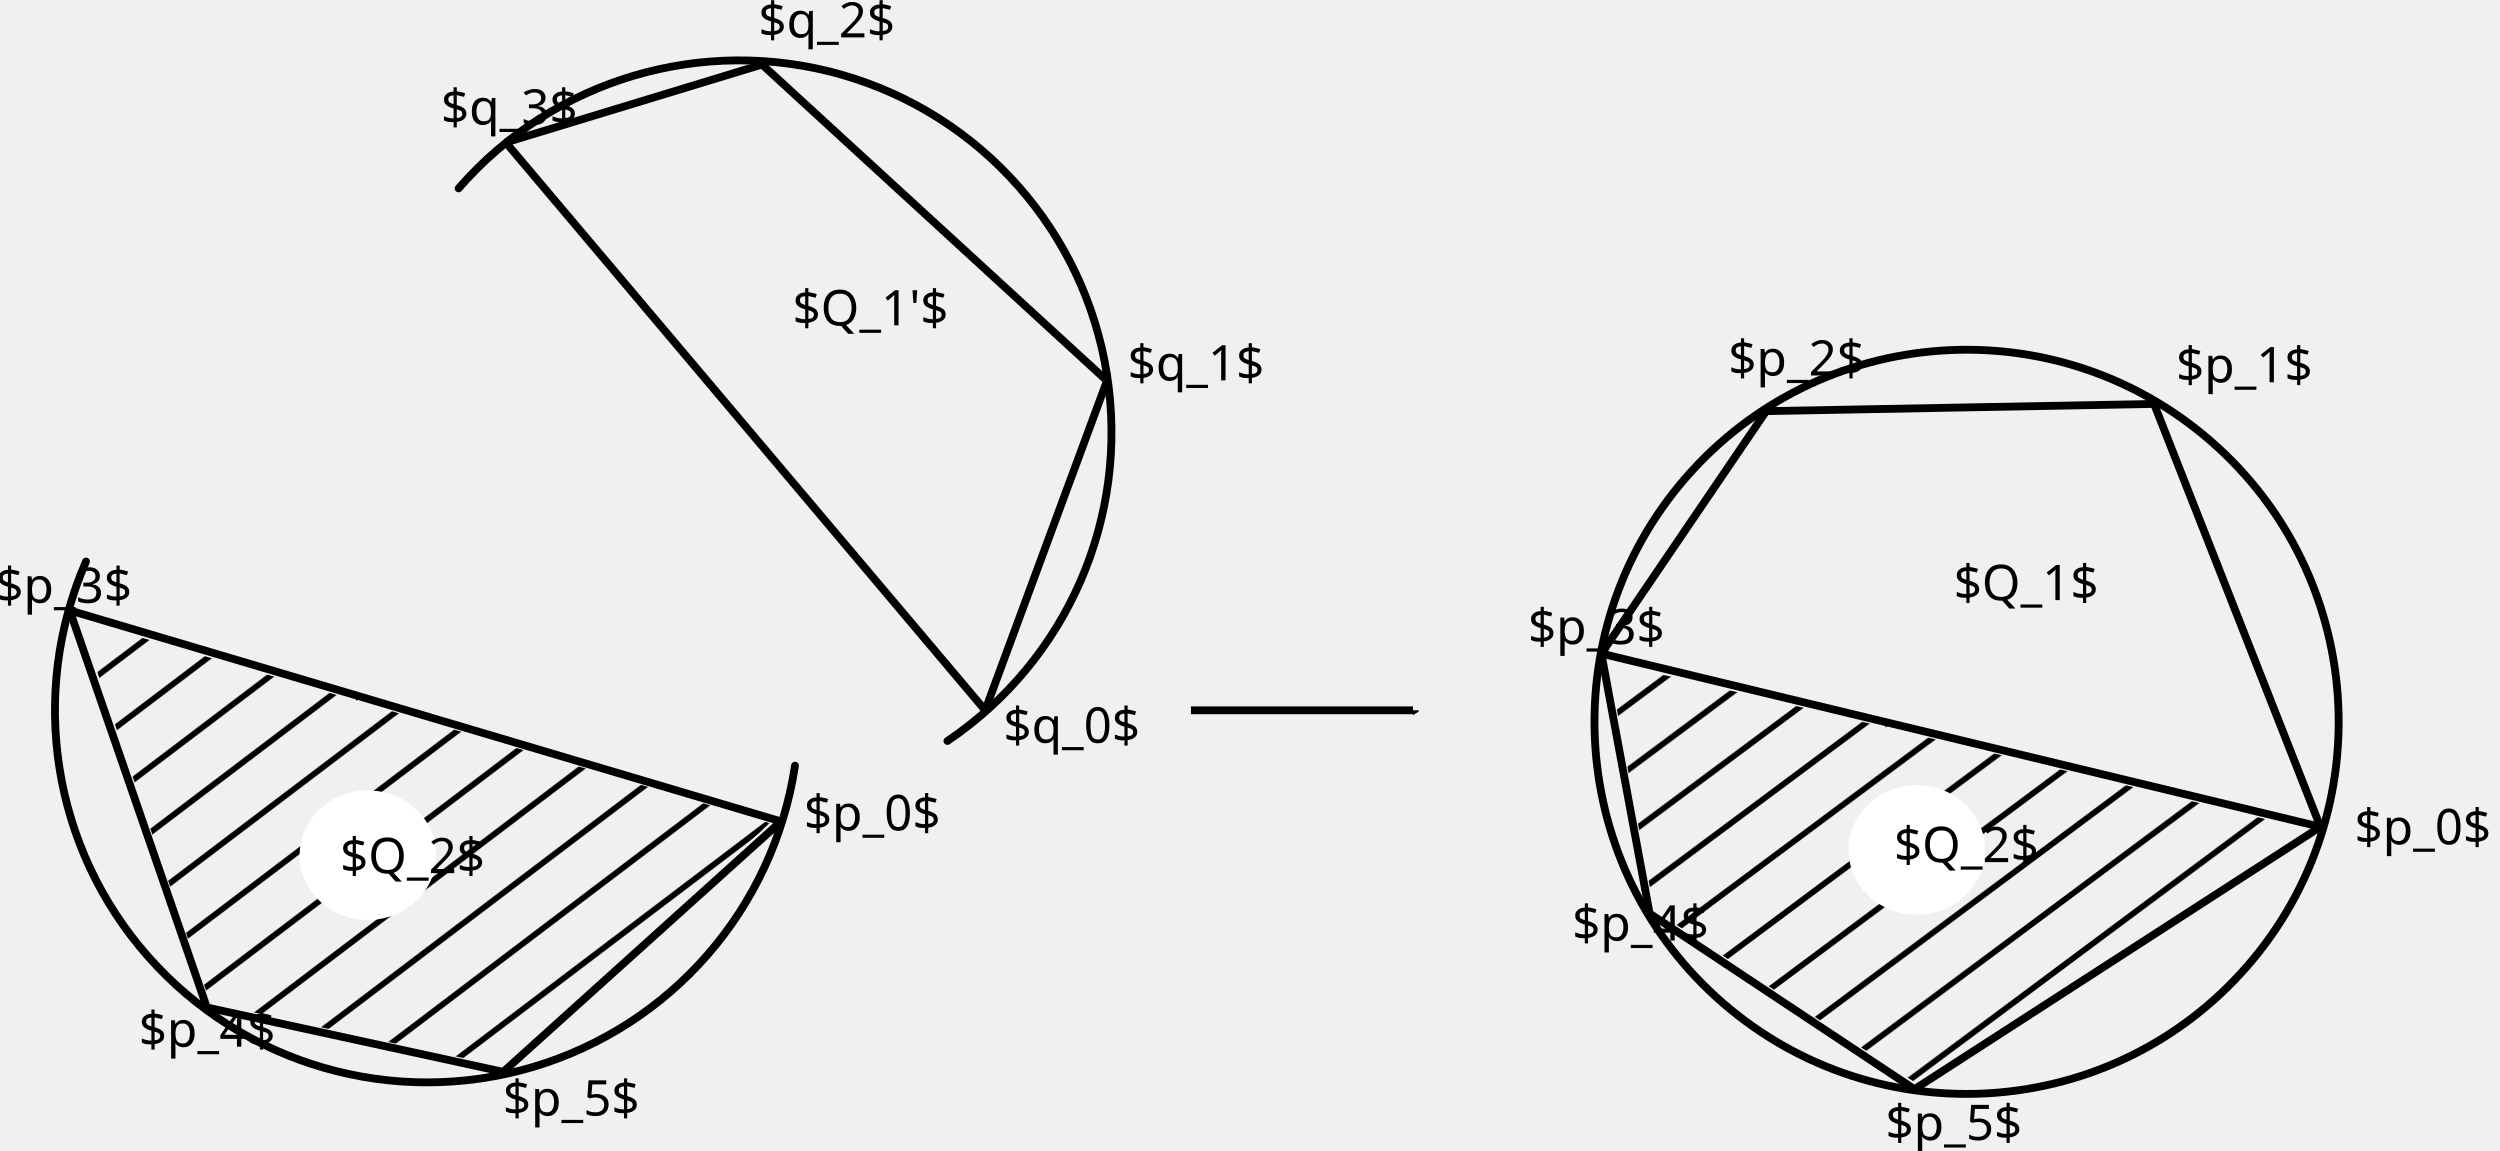
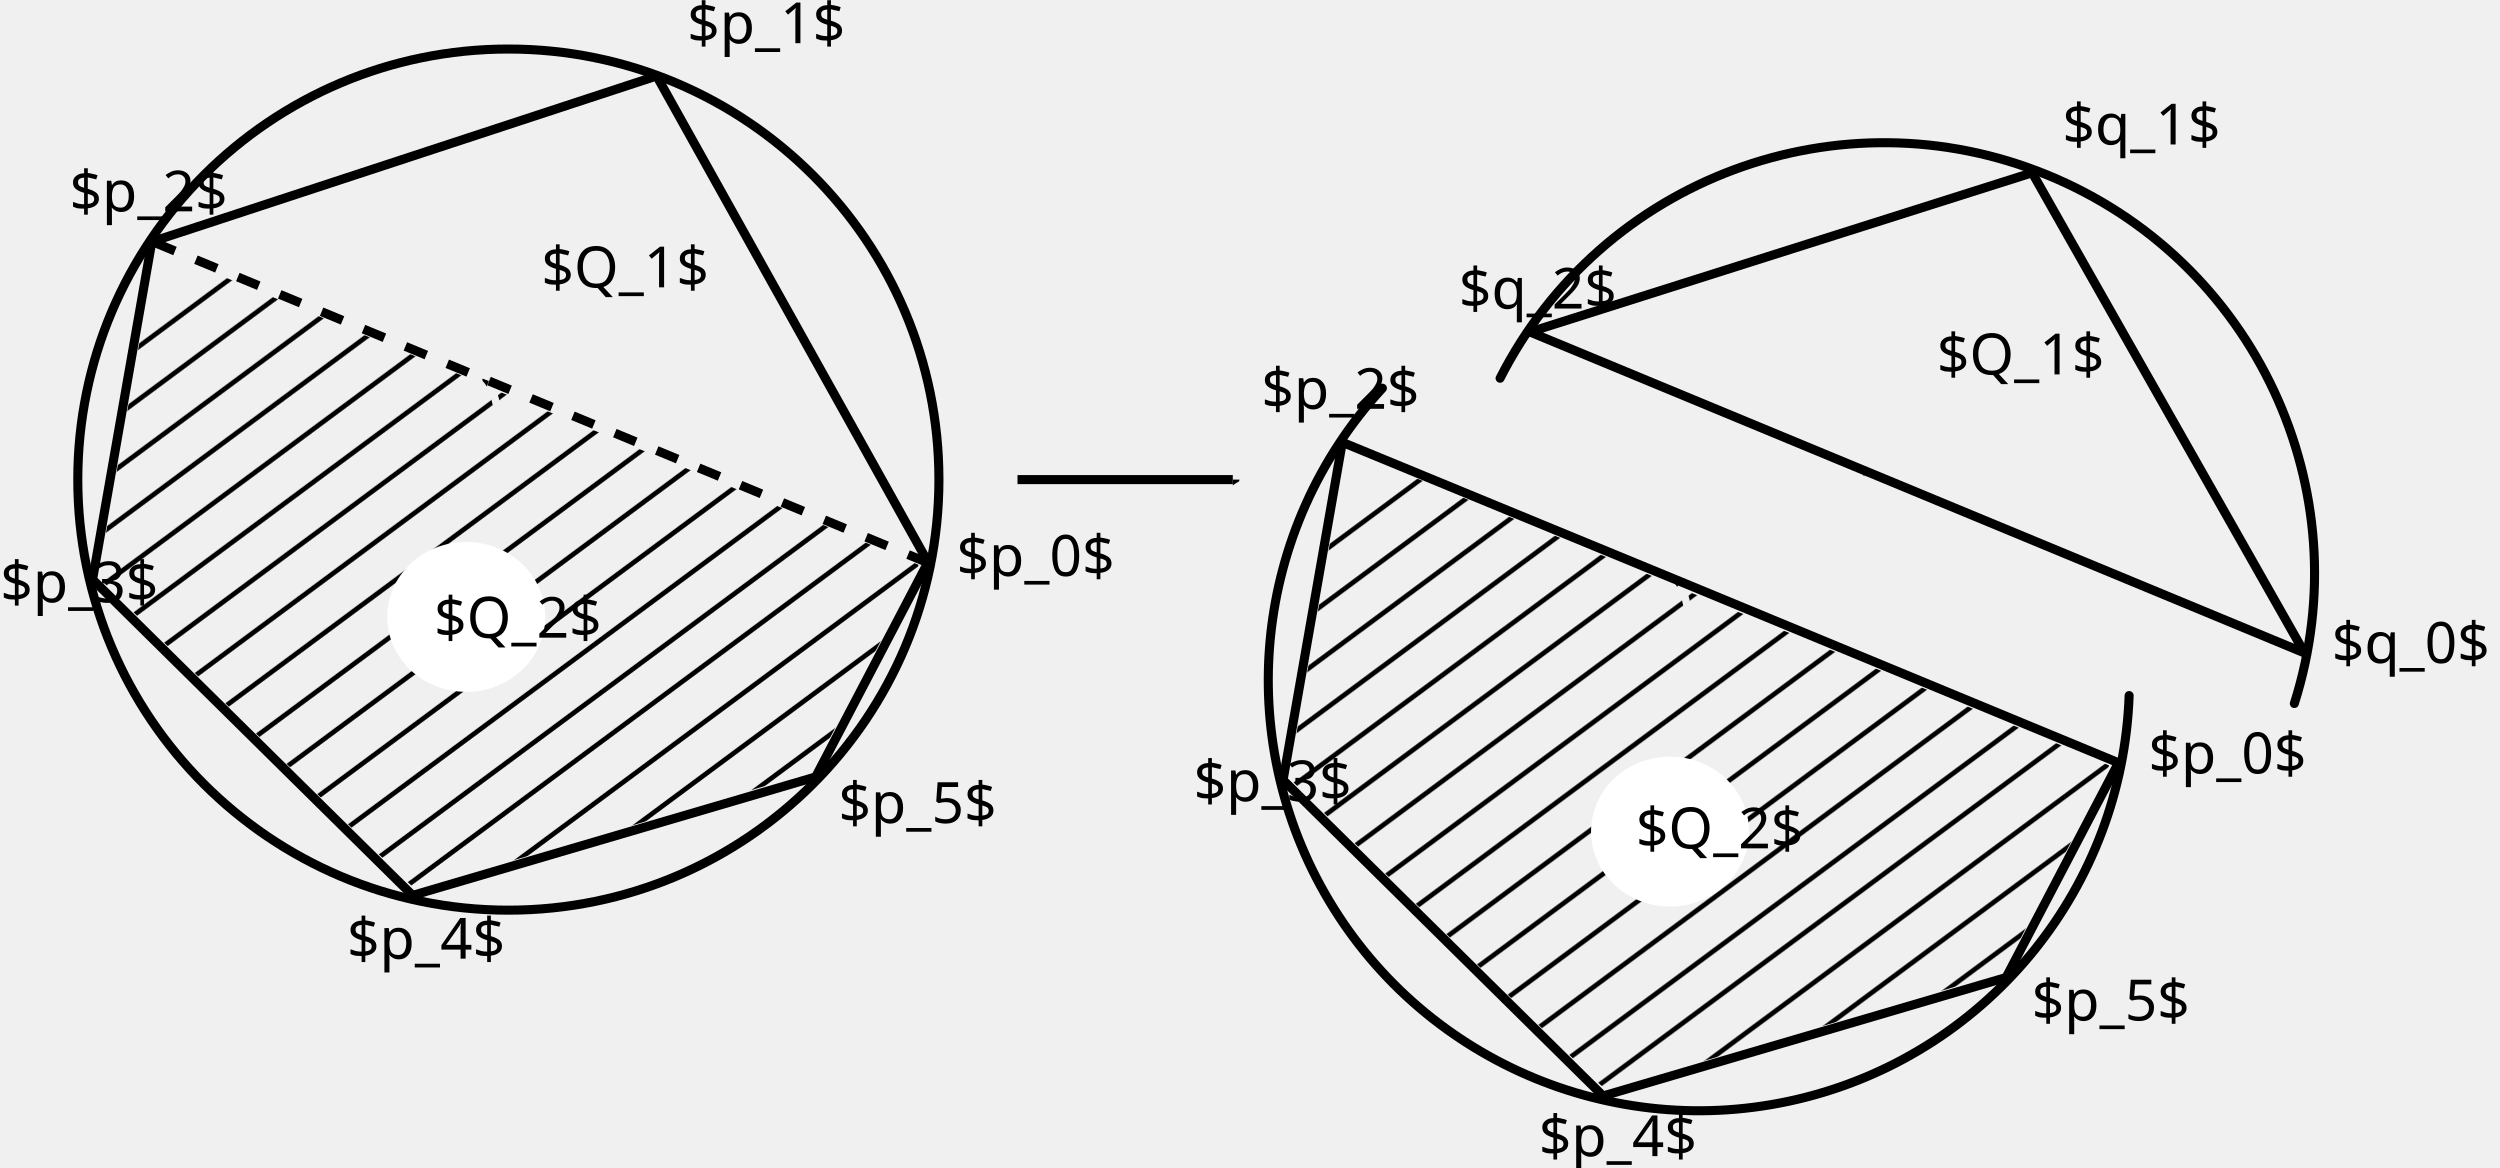
- <svg xmlns="http://www.w3.org/2000/svg" xmlns:xlink="http://www.w3.org/1999/xlink" width="134.377mm" height="61.83mm" viewBox="0 0 134.377 61.83" version="1.1" id="svg8">
+ <svg xmlns="http://www.w3.org/2000/svg" xmlns:xlink="http://www.w3.org/1999/xlink" width="116.126mm" height="54.254mm" viewBox="0 0 116.126 54.254" version="1.1" id="svg8">
  <defs id="defs2">
-     <pattern xlink:href="#pattern1812" id="pattern1845" patternTransform="matrix(0.2334034,8.4586497e-4,-6.3436499e-4,0.1750435,21.91906,207.8126)" />
-     <pattern xlink:href="#pattern1812" id="pattern1841" patternTransform="matrix(0.8791207,0,0,0.6661879,36.83465,112.2685)" />
-     <pattern patternUnits="userSpaceOnUse" width="301.925" height="741.214" patternTransform="matrix(0.2645833,0,0,0.2645833,73.54117,159.0316)" id="pattern1812">
-       <path id="path3703" d="M 1.274,578.517 301.362,278.43" style="fill:none;fill-opacity:1;stroke:#000000;stroke-width:1.592;stroke-linecap:butt;stroke-linejoin:miter;stroke-dasharray:none;stroke-opacity:1;marker-start:none;marker-end:none" />
+     <pattern xlink:href="#pattern971" id="pattern1726" patternTransform="matrix(0.6272918,0,0,0.4650943,137.2763,81.56494)" />
+     <marker markerWidth="0.911" markerHeight="1.69" refX="0" refY="0" orient="auto-start-reverse" id="marker-arrow-1.5923999999999998">
+       <g id="g949" transform="scale(1.073399)">
+         <path id="path947" style="fill:none;stroke:#000000;stroke-width:0.6;stroke-linecap:round;stroke-linejoin:round;stroke-miterlimit:10;stroke-dasharray:none;stroke-opacity:1" d="M -1.554,2.072 C -1.425,1.295 0,0.13 0.389,0 0,-0.13 -1.425,-1.295 -1.554,-2.072" />
+       </g>
+     </marker>
+     <pattern patternUnits="userSpaceOnUse" width="301.924" height="741.214" patternTransform="matrix(0.2645833,0,0,0.2645833,37.01011,162.6312)" id="pattern971">
+       <path id="path3703" d="M 1.274,578.517 301.361,278.43" style="fill:none;fill-opacity:1;stroke:#000000;stroke-width:1.592;stroke-linecap:butt;stroke-linejoin:miter;stroke-dasharray:none;stroke-opacity:1;marker-start:none;marker-end:none" />
      <path id="path3703-6" d="M 0.563,600.651 300.65,300.563" style="fill:none;fill-opacity:1;stroke:#000000;stroke-width:1.592;stroke-linecap:butt;stroke-linejoin:miter;stroke-dasharray:none;stroke-opacity:1;marker-start:none;marker-end:none" />
      <path id="path3703-9" d="M 0.563,620.651 300.65,320.563" style="fill:none;fill-opacity:1;stroke:#000000;stroke-width:1.592;stroke-linecap:butt;stroke-linejoin:miter;stroke-dasharray:none;stroke-opacity:1;marker-start:none;marker-end:none" />
      <path id="path3703-3" d="M 0.563,640.651 300.65,340.563" style="fill:none;fill-opacity:1;stroke:#000000;stroke-width:1.592;stroke-linecap:butt;stroke-linejoin:miter;stroke-dasharray:none;stroke-opacity:1;marker-start:none;marker-end:none" />
      <path id="path3703-7" d="M 0.563,660.651 300.65,360.563" style="fill:none;fill-opacity:1;stroke:#000000;stroke-width:1.592;stroke-linecap:butt;stroke-linejoin:miter;stroke-dasharray:none;stroke-opacity:1;marker-start:none;marker-end:none" />
      <path id="path3703-4" d="M 0.563,560.651 300.65,260.563" style="fill:none;fill-opacity:1;stroke:#000000;stroke-width:1.592;stroke-linecap:butt;stroke-linejoin:miter;stroke-dasharray:none;stroke-opacity:1;marker-start:none;marker-end:none" />
      <path id="path3703-5" d="M 0.563,540.651 300.65,240.563" style="fill:none;fill-opacity:1;stroke:#000000;stroke-width:1.592;stroke-linecap:butt;stroke-linejoin:miter;stroke-dasharray:none;stroke-opacity:1;marker-start:none;marker-end:none" />
      <path id="path3703-2" d="M 0.563,520.651 300.65,220.563" style="fill:none;fill-opacity:1;stroke:#000000;stroke-width:1.592;stroke-linecap:butt;stroke-linejoin:miter;stroke-dasharray:none;stroke-opacity:1;marker-start:none;marker-end:none" />
      <path id="path3703-54" d="M 0.563,500.651 300.65,200.563" style="fill:none;fill-opacity:1;stroke:#000000;stroke-width:1.592;stroke-linecap:butt;stroke-linejoin:miter;stroke-dasharray:none;stroke-opacity:1;marker-start:none;marker-end:none" />
      <path id="path3703-74" d="M 0.563,480.65 300.65,180.563" style="fill:none;fill-opacity:1;stroke:#000000;stroke-width:1.592;stroke-linecap:butt;stroke-linejoin:miter;stroke-dasharray:none;stroke-opacity:1;marker-start:none;marker-end:none" />
      <path id="path3703-43" d="M 0.563,460.65 300.65,160.563" style="fill:none;fill-opacity:1;stroke:#000000;stroke-width:1.592;stroke-linecap:butt;stroke-linejoin:miter;stroke-dasharray:none;stroke-opacity:1;marker-start:none;marker-end:none" />
      <path id="path3703-0" d="M 0.563,440.65 300.65,140.563" style="fill:none;fill-opacity:1;stroke:#000000;stroke-width:1.592;stroke-linecap:butt;stroke-linejoin:miter;stroke-dasharray:none;stroke-opacity:1;marker-start:none;marker-end:none" />
      <path id="path3703-78" d="M 0.563,420.65 300.65,120.563" style="fill:none;fill-opacity:1;stroke:#000000;stroke-width:1.592;stroke-linecap:butt;stroke-linejoin:miter;stroke-dasharray:none;stroke-opacity:1;marker-start:none;marker-end:none" />
      <path id="path3703-68" d="M 0.563,400.65 300.65,100.563" style="fill:none;fill-opacity:1;stroke:#000000;stroke-width:1.592;stroke-linecap:butt;stroke-linejoin:miter;stroke-dasharray:none;stroke-opacity:1;marker-start:none;marker-end:none" />
      <path id="path3703-8" d="M 0.563,380.65 300.65,80.563" style="fill:none;fill-opacity:1;stroke:#000000;stroke-width:1.592;stroke-linecap:butt;stroke-linejoin:miter;stroke-dasharray:none;stroke-opacity:1;marker-start:none;marker-end:none" />
      <path id="path3703-431" d="M 0.563,360.65 300.65,60.563" style="fill:none;fill-opacity:1;stroke:#000000;stroke-width:1.592;stroke-linecap:butt;stroke-linejoin:miter;stroke-dasharray:none;stroke-opacity:1;marker-start:none;marker-end:none" />
      <path id="path3703-49" d="M 0.563,340.65 300.65,40.563" style="fill:none;fill-opacity:1;stroke:#000000;stroke-width:1.592;stroke-linecap:butt;stroke-linejoin:miter;stroke-dasharray:none;stroke-opacity:1;marker-start:none;marker-end:none" />
      <path id="path3703-20" d="M 0.563,320.65 300.65,20.563" style="fill:none;fill-opacity:1;stroke:#000000;stroke-width:1.592;stroke-linecap:butt;stroke-linejoin:miter;stroke-dasharray:none;stroke-opacity:1;marker-start:none;marker-end:none" />
      <path id="path3703-689" d="M 0.563,300.65 300.65,0.563" style="fill:none;fill-opacity:1;stroke:#000000;stroke-width:1.592;stroke-linecap:butt;stroke-linejoin:miter;stroke-dasharray:none;stroke-opacity:1;marker-start:none;marker-end:none" />
      <path id="path3703-26" d="M 0.563,680.651 300.65,380.563" style="fill:none;fill-opacity:1;stroke:#000000;stroke-width:1.592;stroke-linecap:butt;stroke-linejoin:miter;stroke-dasharray:none;stroke-opacity:1;marker-start:none;marker-end:none" />
      <path id="path3703-64" d="M 0.563,700.651 300.65,400.563" style="fill:none;fill-opacity:1;stroke:#000000;stroke-width:1.592;stroke-linecap:butt;stroke-linejoin:miter;stroke-dasharray:none;stroke-opacity:1;marker-start:none;marker-end:none" />
      <path id="path3703-95" d="M 0.563,720.651 300.65,420.563" style="fill:none;fill-opacity:1;stroke:#000000;stroke-width:1.592;stroke-linecap:butt;stroke-linejoin:miter;stroke-dasharray:none;stroke-opacity:1;marker-start:none;marker-end:none" />
      <path id="path3703-04" d="M 0.563,740.651 300.65,440.563" style="fill:none;fill-opacity:1;stroke:#000000;stroke-width:1.592;stroke-linecap:butt;stroke-linejoin:miter;stroke-dasharray:none;stroke-opacity:1;marker-start:none;marker-end:none" />
    </pattern>
-     <marker markerWidth="0.911" markerHeight="1.69" refX="0" refY="0" orient="auto-start-reverse" id="marker-arrow-1.5923999999999998">
-       <g id="g1853" transform="scale(1.073399)">
-         <path id="path1851" style="fill:none;stroke:#000000;stroke-width:0.6;stroke-linecap:round;stroke-linejoin:round;stroke-miterlimit:10;stroke-dasharray:none;stroke-opacity:1" d="M -1.554,2.072 C -1.425,1.295 0,0.13 0.389,0 0,-0.13 -1.425,-1.295 -1.554,-2.072" />
+     <pattern xlink:href="#pattern971-6" id="pattern1726-3" patternTransform="matrix(0.165971,0,0,0.1230562,91.62024,207.8977)" />
+     <pattern patternUnits="userSpaceOnUse" width="301.924" height="741.214" patternTransform="matrix(0.2645833,0,0,0.2645833,37.01011,162.6312)" id="pattern971-6">
+       <path id="path3703-75" d="M 1.274,578.517 301.361,278.43" style="fill:none;fill-opacity:1;stroke:#000000;stroke-width:1.592;stroke-linecap:butt;stroke-linejoin:miter;stroke-dasharray:none;stroke-opacity:1;marker-start:none;marker-end:none" />
+       <path id="path3703-6-3" d="M 0.563,600.651 300.65,300.563" style="fill:none;fill-opacity:1;stroke:#000000;stroke-width:1.592;stroke-linecap:butt;stroke-linejoin:miter;stroke-dasharray:none;stroke-opacity:1;marker-start:none;marker-end:none" />
+       <path id="path3703-9-5" d="M 0.563,620.651 300.65,320.563" style="fill:none;fill-opacity:1;stroke:#000000;stroke-width:1.592;stroke-linecap:butt;stroke-linejoin:miter;stroke-dasharray:none;stroke-opacity:1;marker-start:none;marker-end:none" />
+       <path id="path3703-3-6" d="M 0.563,640.651 300.65,340.563" style="fill:none;fill-opacity:1;stroke:#000000;stroke-width:1.592;stroke-linecap:butt;stroke-linejoin:miter;stroke-dasharray:none;stroke-opacity:1;marker-start:none;marker-end:none" />
+       <path id="path3703-7-2" d="M 0.563,660.651 300.65,360.563" style="fill:none;fill-opacity:1;stroke:#000000;stroke-width:1.592;stroke-linecap:butt;stroke-linejoin:miter;stroke-dasharray:none;stroke-opacity:1;marker-start:none;marker-end:none" />
+       <path id="path3703-4-9" d="M 0.563,560.651 300.65,260.563" style="fill:none;fill-opacity:1;stroke:#000000;stroke-width:1.592;stroke-linecap:butt;stroke-linejoin:miter;stroke-dasharray:none;stroke-opacity:1;marker-start:none;marker-end:none" />
+       <path id="path3703-5-1" d="M 0.563,540.651 300.65,240.563" style="fill:none;fill-opacity:1;stroke:#000000;stroke-width:1.592;stroke-linecap:butt;stroke-linejoin:miter;stroke-dasharray:none;stroke-opacity:1;marker-start:none;marker-end:none" />
+       <path id="path3703-2-2" d="M 0.563,520.651 300.65,220.563" style="fill:none;fill-opacity:1;stroke:#000000;stroke-width:1.592;stroke-linecap:butt;stroke-linejoin:miter;stroke-dasharray:none;stroke-opacity:1;marker-start:none;marker-end:none" />
+       <path id="path3703-54-7" d="M 0.563,500.651 300.65,200.563" style="fill:none;fill-opacity:1;stroke:#000000;stroke-width:1.592;stroke-linecap:butt;stroke-linejoin:miter;stroke-dasharray:none;stroke-opacity:1;marker-start:none;marker-end:none" />
+       <path id="path3703-74-0" d="M 0.563,480.65 300.65,180.563" style="fill:none;fill-opacity:1;stroke:#000000;stroke-width:1.592;stroke-linecap:butt;stroke-linejoin:miter;stroke-dasharray:none;stroke-opacity:1;marker-start:none;marker-end:none" />
+       <path id="path3703-43-9" d="M 0.563,460.65 300.65,160.563" style="fill:none;fill-opacity:1;stroke:#000000;stroke-width:1.592;stroke-linecap:butt;stroke-linejoin:miter;stroke-dasharray:none;stroke-opacity:1;marker-start:none;marker-end:none" />
+       <path id="path3703-0-3" d="M 0.563,440.65 300.65,140.563" style="fill:none;fill-opacity:1;stroke:#000000;stroke-width:1.592;stroke-linecap:butt;stroke-linejoin:miter;stroke-dasharray:none;stroke-opacity:1;marker-start:none;marker-end:none" />
+       <path id="path3703-78-6" d="M 0.563,420.65 300.65,120.563" style="fill:none;fill-opacity:1;stroke:#000000;stroke-width:1.592;stroke-linecap:butt;stroke-linejoin:miter;stroke-dasharray:none;stroke-opacity:1;marker-start:none;marker-end:none" />
+       <path id="path3703-68-0" d="M 0.563,400.65 300.65,100.563" style="fill:none;fill-opacity:1;stroke:#000000;stroke-width:1.592;stroke-linecap:butt;stroke-linejoin:miter;stroke-dasharray:none;stroke-opacity:1;marker-start:none;marker-end:none" />
+       <path id="path3703-8-6" d="M 0.563,380.65 300.65,80.563" style="fill:none;fill-opacity:1;stroke:#000000;stroke-width:1.592;stroke-linecap:butt;stroke-linejoin:miter;stroke-dasharray:none;stroke-opacity:1;marker-start:none;marker-end:none" />
+       <path id="path3703-431-2" d="M 0.563,360.65 300.65,60.563" style="fill:none;fill-opacity:1;stroke:#000000;stroke-width:1.592;stroke-linecap:butt;stroke-linejoin:miter;stroke-dasharray:none;stroke-opacity:1;marker-start:none;marker-end:none" />
+       <path id="path3703-49-6" d="M 0.563,340.65 300.65,40.563" style="fill:none;fill-opacity:1;stroke:#000000;stroke-width:1.592;stroke-linecap:butt;stroke-linejoin:miter;stroke-dasharray:none;stroke-opacity:1;marker-start:none;marker-end:none" />
+       <path id="path3703-20-1" d="M 0.563,320.65 300.65,20.563" style="fill:none;fill-opacity:1;stroke:#000000;stroke-width:1.592;stroke-linecap:butt;stroke-linejoin:miter;stroke-dasharray:none;stroke-opacity:1;marker-start:none;marker-end:none" />
+       <path id="path3703-689-8" d="M 0.563,300.65 300.65,0.563" style="fill:none;fill-opacity:1;stroke:#000000;stroke-width:1.592;stroke-linecap:butt;stroke-linejoin:miter;stroke-dasharray:none;stroke-opacity:1;marker-start:none;marker-end:none" />
+       <path id="path3703-26-7" d="M 0.563,680.651 300.65,380.563" style="fill:none;fill-opacity:1;stroke:#000000;stroke-width:1.592;stroke-linecap:butt;stroke-linejoin:miter;stroke-dasharray:none;stroke-opacity:1;marker-start:none;marker-end:none" />
+       <path id="path3703-64-9" d="M 0.563,700.651 300.65,400.563" style="fill:none;fill-opacity:1;stroke:#000000;stroke-width:1.592;stroke-linecap:butt;stroke-linejoin:miter;stroke-dasharray:none;stroke-opacity:1;marker-start:none;marker-end:none" />
+       <path id="path3703-95-2" d="M 0.563,720.651 300.65,420.563" style="fill:none;fill-opacity:1;stroke:#000000;stroke-width:1.592;stroke-linecap:butt;stroke-linejoin:miter;stroke-dasharray:none;stroke-opacity:1;marker-start:none;marker-end:none" />
+       <path id="path3703-04-0" d="M 0.563,740.651 300.65,440.563" style="fill:none;fill-opacity:1;stroke:#000000;stroke-width:1.592;stroke-linecap:butt;stroke-linejoin:miter;stroke-dasharray:none;stroke-opacity:1;marker-start:none;marker-end:none" />
+     </pattern>
+     <marker markerWidth="0.911" markerHeight="1.69" refX="0" refY="0" orient="auto-start-reverse" id="marker-arrow-1.5923999999999998-2">
+       <g id="g949-3" transform="scale(1.073399)">
+         <path id="path947-7" style="fill:none;stroke:#000000;stroke-width:0.6;stroke-linecap:round;stroke-linejoin:round;stroke-miterlimit:10;stroke-dasharray:none;stroke-opacity:1" d="M -1.554,2.072 C -1.425,1.295 0,0.13 0.389,0 0,-0.13 -1.425,-1.295 -1.554,-2.072" />
      </g>
    </marker>
-     <marker markerWidth="0.911" markerHeight="1.69" refX="0" refY="0" orient="auto-start-reverse" id="marker-arrow-1.5923999999999998-7">
-       <g id="g949" transform="scale(1.073399)">
-         <path id="path947" style="fill:none;stroke:#000000;stroke-width:0.6;stroke-linecap:round;stroke-linejoin:round;stroke-miterlimit:10;stroke-dasharray:none;stroke-opacity:1" d="M -1.554,2.072 C -1.425,1.295 0,0.13 0.389,0 0,-0.13 -1.425,-1.295 -1.554,-2.072" />
+     <pattern patternUnits="userSpaceOnUse" width="301.924" height="741.214" patternTransform="matrix(0.2645833,0,0,0.2645833,37.01011,162.6312)" id="pattern971-1">
+       <path id="path3703-29" d="M 1.274,578.517 301.361,278.43" style="fill:none;fill-opacity:1;stroke:#000000;stroke-width:1.592;stroke-linecap:butt;stroke-linejoin:miter;stroke-dasharray:none;stroke-opacity:1;marker-start:none;marker-end:none" />
+       <path id="path3703-6-31" d="M 0.563,600.651 300.65,300.563" style="fill:none;fill-opacity:1;stroke:#000000;stroke-width:1.592;stroke-linecap:butt;stroke-linejoin:miter;stroke-dasharray:none;stroke-opacity:1;marker-start:none;marker-end:none" />
+       <path id="path3703-9-9" d="M 0.563,620.651 300.65,320.563" style="fill:none;fill-opacity:1;stroke:#000000;stroke-width:1.592;stroke-linecap:butt;stroke-linejoin:miter;stroke-dasharray:none;stroke-opacity:1;marker-start:none;marker-end:none" />
+       <path id="path3703-3-4" d="M 0.563,640.651 300.65,340.563" style="fill:none;fill-opacity:1;stroke:#000000;stroke-width:1.592;stroke-linecap:butt;stroke-linejoin:miter;stroke-dasharray:none;stroke-opacity:1;marker-start:none;marker-end:none" />
+       <path id="path3703-7-7" d="M 0.563,660.651 300.65,360.563" style="fill:none;fill-opacity:1;stroke:#000000;stroke-width:1.592;stroke-linecap:butt;stroke-linejoin:miter;stroke-dasharray:none;stroke-opacity:1;marker-start:none;marker-end:none" />
+       <path id="path3703-4-8" d="M 0.563,560.651 300.65,260.563" style="fill:none;fill-opacity:1;stroke:#000000;stroke-width:1.592;stroke-linecap:butt;stroke-linejoin:miter;stroke-dasharray:none;stroke-opacity:1;marker-start:none;marker-end:none" />
+       <path id="path3703-5-4" d="M 0.563,540.651 300.65,240.563" style="fill:none;fill-opacity:1;stroke:#000000;stroke-width:1.592;stroke-linecap:butt;stroke-linejoin:miter;stroke-dasharray:none;stroke-opacity:1;marker-start:none;marker-end:none" />
+       <path id="path3703-2-5" d="M 0.563,520.651 300.65,220.563" style="fill:none;fill-opacity:1;stroke:#000000;stroke-width:1.592;stroke-linecap:butt;stroke-linejoin:miter;stroke-dasharray:none;stroke-opacity:1;marker-start:none;marker-end:none" />
+       <path id="path3703-54-0" d="M 0.563,500.651 300.65,200.563" style="fill:none;fill-opacity:1;stroke:#000000;stroke-width:1.592;stroke-linecap:butt;stroke-linejoin:miter;stroke-dasharray:none;stroke-opacity:1;marker-start:none;marker-end:none" />
+       <path id="path3703-74-3" d="M 0.563,480.65 300.65,180.563" style="fill:none;fill-opacity:1;stroke:#000000;stroke-width:1.592;stroke-linecap:butt;stroke-linejoin:miter;stroke-dasharray:none;stroke-opacity:1;marker-start:none;marker-end:none" />
+       <path id="path3703-43-6" d="M 0.563,460.65 300.65,160.563" style="fill:none;fill-opacity:1;stroke:#000000;stroke-width:1.592;stroke-linecap:butt;stroke-linejoin:miter;stroke-dasharray:none;stroke-opacity:1;marker-start:none;marker-end:none" />
+       <path id="path3703-0-1" d="M 0.563,440.65 300.65,140.563" style="fill:none;fill-opacity:1;stroke:#000000;stroke-width:1.592;stroke-linecap:butt;stroke-linejoin:miter;stroke-dasharray:none;stroke-opacity:1;marker-start:none;marker-end:none" />
+       <path id="path3703-78-0" d="M 0.563,420.65 300.65,120.563" style="fill:none;fill-opacity:1;stroke:#000000;stroke-width:1.592;stroke-linecap:butt;stroke-linejoin:miter;stroke-dasharray:none;stroke-opacity:1;marker-start:none;marker-end:none" />
+       <path id="path3703-68-6" d="M 0.563,400.65 300.65,100.563" style="fill:none;fill-opacity:1;stroke:#000000;stroke-width:1.592;stroke-linecap:butt;stroke-linejoin:miter;stroke-dasharray:none;stroke-opacity:1;marker-start:none;marker-end:none" />
+       <path id="path3703-8-3" d="M 0.563,380.65 300.65,80.563" style="fill:none;fill-opacity:1;stroke:#000000;stroke-width:1.592;stroke-linecap:butt;stroke-linejoin:miter;stroke-dasharray:none;stroke-opacity:1;marker-start:none;marker-end:none" />
+       <path id="path3703-431-20" d="M 0.563,360.65 300.65,60.563" style="fill:none;fill-opacity:1;stroke:#000000;stroke-width:1.592;stroke-linecap:butt;stroke-linejoin:miter;stroke-dasharray:none;stroke-opacity:1;marker-start:none;marker-end:none" />
+       <path id="path3703-49-61" d="M 0.563,340.65 300.65,40.563" style="fill:none;fill-opacity:1;stroke:#000000;stroke-width:1.592;stroke-linecap:butt;stroke-linejoin:miter;stroke-dasharray:none;stroke-opacity:1;marker-start:none;marker-end:none" />
+       <path id="path3703-20-5" d="M 0.563,320.65 300.65,20.563" style="fill:none;fill-opacity:1;stroke:#000000;stroke-width:1.592;stroke-linecap:butt;stroke-linejoin:miter;stroke-dasharray:none;stroke-opacity:1;marker-start:none;marker-end:none" />
+       <path id="path3703-689-5" d="M 0.563,300.65 300.65,0.563" style="fill:none;fill-opacity:1;stroke:#000000;stroke-width:1.592;stroke-linecap:butt;stroke-linejoin:miter;stroke-dasharray:none;stroke-opacity:1;marker-start:none;marker-end:none" />
+       <path id="path3703-26-4" d="M 0.563,680.651 300.65,380.563" style="fill:none;fill-opacity:1;stroke:#000000;stroke-width:1.592;stroke-linecap:butt;stroke-linejoin:miter;stroke-dasharray:none;stroke-opacity:1;marker-start:none;marker-end:none" />
+       <path id="path3703-64-7" d="M 0.563,700.651 300.65,400.563" style="fill:none;fill-opacity:1;stroke:#000000;stroke-width:1.592;stroke-linecap:butt;stroke-linejoin:miter;stroke-dasharray:none;stroke-opacity:1;marker-start:none;marker-end:none" />
+       <path id="path3703-95-6" d="M 0.563,720.651 300.65,420.563" style="fill:none;fill-opacity:1;stroke:#000000;stroke-width:1.592;stroke-linecap:butt;stroke-linejoin:miter;stroke-dasharray:none;stroke-opacity:1;marker-start:none;marker-end:none" />
+       <path id="path3703-04-5" d="M 0.563,740.651 300.65,440.563" style="fill:none;fill-opacity:1;stroke:#000000;stroke-width:1.592;stroke-linecap:butt;stroke-linejoin:miter;stroke-dasharray:none;stroke-opacity:1;marker-start:none;marker-end:none" />
+     </pattern>
+     <marker markerWidth="0.911" markerHeight="1.69" refX="0" refY="0" orient="auto-start-reverse" id="marker-arrow-1.5923999999999998-6">
+       <g id="g949-9" transform="scale(1.073399)">
+         <path id="path947-3" style="fill:none;stroke:#000000;stroke-width:0.6;stroke-linecap:round;stroke-linejoin:round;stroke-miterlimit:10;stroke-dasharray:none;stroke-opacity:1" d="M -1.554,2.072 C -1.425,1.295 0,0.13 0.389,0 0,-0.13 -1.425,-1.295 -1.554,-2.072" />
      </g>
    </marker>
-     <marker markerWidth="0.911" markerHeight="1.69" refX="0" refY="0" orient="auto-start-reverse" id="marker-arrow-1.5923999999999998-7-5">
-       <g id="g949-3" transform="scale(1.073399)">
-         <path id="path947-5" style="fill:none;stroke:#000000;stroke-width:0.6;stroke-linecap:round;stroke-linejoin:round;stroke-miterlimit:10;stroke-dasharray:none;stroke-opacity:1" d="M -1.554,2.072 C -1.425,1.295 0,0.13 0.389,0 0,-0.13 -1.425,-1.295 -1.554,-2.072" />
-       </g>
-     </marker>
-     <marker markerWidth="0.911" markerHeight="1.69" refX="0" refY="0" orient="auto-start-reverse" id="marker-arrow-1.5923999999999998-9">
-       <g id="g949-1" transform="scale(1.073399)">
-         <path id="path947-2" style="fill:none;stroke:#000000;stroke-width:0.6;stroke-linecap:round;stroke-linejoin:round;stroke-miterlimit:10;stroke-dasharray:none;stroke-opacity:1" d="M -1.554,2.072 C -1.425,1.295 0,0.13 0.389,0 0,-0.13 -1.425,-1.295 -1.554,-2.072" />
+     <marker markerWidth="0.911" markerHeight="1.69" refX="0" refY="0" orient="auto-start-reverse" id="marker-arrow-1.5923999999999998-5">
+       <g id="g2257" transform="scale(1.073399)">
+         <path id="path2255" style="fill:none;stroke:#000000;stroke-width:0.6;stroke-linecap:round;stroke-linejoin:round;stroke-miterlimit:10;stroke-dasharray:none;stroke-opacity:1" d="M -1.554,2.072 C -1.425,1.295 0,0.13 0.389,0 0,-0.13 -1.425,-1.295 -1.554,-2.072" />
      </g>
    </marker>
  </defs>
-   <g id="layer1" transform="translate(-37.04523,-198.8213)">
-     <path style="opacity:1;fill:none;fill-opacity:1;stroke:#000000;stroke-width:0.421;stroke-linecap:round;stroke-linejoin:round;stroke-miterlimit:4;stroke-dasharray:none;stroke-dashoffset:0.701;stroke-opacity:1;marker-start:none;marker-end:none" id="path816" d="M 79.777,239.976 A 20,20 0 0 1 65.66,256.182 20,20 0 0 1 45.006,250.236 20,20 0 0 1 41.668,229.004" />
-     <path style="fill:none;fill-opacity:1;stroke:#000000;stroke-width:0.421;stroke-linecap:butt;stroke-linejoin:bevel;stroke-miterlimit:4;stroke-dasharray:none;stroke-opacity:1;marker-start:none;marker-end:none" d="m 64.092,256.436 14.934,-13.461 -38.234,-11.344 7.373,21.343 z" id="path818" />
-     <path style="opacity:1;fill:none;fill-opacity:1;stroke:#000000;stroke-width:0.421;stroke-linecap:round;stroke-linejoin:round;stroke-miterlimit:4;stroke-dasharray:none;stroke-dashoffset:0.701;stroke-opacity:1;marker-start:none;marker-end:none" id="path816-3" d="m -164.149,-143.248 a 20,20 0 0 1 -14.117,16.206 20,20 0 0 1 -20.654,-5.947 20,20 0 0 1 -3.338,-21.232" transform="rotate(-147.5602)" />
-     <path style="fill:none;fill-opacity:1;stroke:#000000;stroke-width:0.421;stroke-linecap:butt;stroke-linejoin:bevel;stroke-dasharray:none;stroke-opacity:1;marker-start:none;marker-end:none" d="M 90,237 64.234,206.479 78.004,202.289 96.547,219.29 Z" id="path843" />
-     <path style="opacity:1;fill:none;fill-opacity:1;stroke:#000000;stroke-width:0.421;stroke-linecap:round;stroke-linejoin:round;stroke-miterlimit:4;stroke-dasharray:none;stroke-dashoffset:0.701;stroke-opacity:1;marker-start:none;marker-end:none" id="path816-3-6" d="m -228.161,-120.992 a 20,20 0 0 1 -22.744,16.803 20,20 0 0 1 -16.813,-22.737 20,20 0 0 1 22.729,-16.823 20,20 0 0 1 16.834,22.721" transform="rotate(-147.5602)" />
-     <path style="fill:none;fill-opacity:1;stroke:#000000;stroke-width:0.421;stroke-linecap:butt;stroke-linejoin:miter;stroke-dasharray:none;stroke-opacity:1;marker-start:none;marker-end:none" d="m 139.949,257.368 -14.235,-9.446 -2.594,-13.969 8.859,-13.033 20.848,-0.388 8.941,22.734 z" id="path884" />
-     <path style="fill:none;fill-opacity:1;stroke:#000000;stroke-width:0.421;stroke-linecap:butt;stroke-linejoin:miter;stroke-dasharray:none;stroke-opacity:1;marker-start:none;marker-end:none" d="m 161.767,243.266 -38.648,-9.313 v 0 0 0 0" id="path894" />
-     <path style="opacity:1;fill:url(#pattern1841);fill-opacity:1;stroke:none;stroke-width:1.592;stroke-linecap:round;stroke-linejoin:bevel;stroke-miterlimit:4;stroke-dasharray:none;stroke-dashoffset:0.701;stroke-opacity:1;marker-start:none;marker-end:none" d="m 211.245,292.492 c -15.596,-3.421 -28.399,-6.282 -28.451,-6.357 -0.578,-0.843 -26.712,-77.608 -26.455,-77.707 0.239,-0.092 125.04,36.702 139.938,41.257 0.197,0.06 -11.883,11.14 -26.845,24.622 -21.921,19.753 -27.458,24.502 -28.517,24.459 -0.722,-0.03 -14.074,-2.853 -29.671,-6.275 z" id="path1839" transform="matrix(0.2645833,0,0,0.2645833,0,177)" />
-     <path style="opacity:1;fill:url(#pattern1845);fill-opacity:1;stroke:none;stroke-width:0.421;stroke-linecap:round;stroke-linejoin:bevel;stroke-miterlimit:4;stroke-dasharray:none;stroke-dashoffset:0.701;stroke-opacity:1;marker-start:none;marker-end:none" d="m 132.94,252.382 -6.985,-4.65 -1.226,-6.557 c -0.674,-3.607 -1.213,-6.62 -1.197,-6.697 0.017,-0.082 7.708,1.712 18.588,4.334 10.207,2.461 18.641,4.502 18.741,4.535 0.1,0.034 -4.536,3.112 -10.301,6.841 -5.766,3.729 -10.518,6.794 -10.559,6.812 -0.042,0.018 -3.219,-2.06 -7.06,-4.618 z" id="path1843" />
-     <path style="fill:none;fill-opacity:1;stroke:#000000;stroke-width:0.353;stroke-linecap:butt;stroke-linejoin:miter;stroke-dasharray:none;stroke-opacity:1;marker-start:none;marker-end:url(#marker-arrow-1.5923999999999998)" d="m 100,237 c 3.333,0 6.667,0 10,0" id="path1847" transform="matrix(1.193534,0,0,1.193534,-18.29512,-45.86768)" />
-     <path style="fill:none;fill-opacity:1;stroke:#000000;stroke-width:0.421;stroke-linecap:butt;stroke-linejoin:miter;stroke-dasharray:none;stroke-opacity:1;marker-start:none;marker-end:url(#marker-arrow-1.5923999999999998-7)" d="m 92.155,232.767 c 0,0 -0.008,0 -0.008,0" id="path6301" transform="matrix(0.9797529,0.2002107,0.2002107,-0.9797529,-80.59209,445.8351)" />
-     <path style="fill:none;fill-opacity:1;stroke:#000000;stroke-width:0.421;stroke-linecap:butt;stroke-linejoin:miter;stroke-dasharray:none;stroke-opacity:1;marker-start:none;marker-end:url(#marker-arrow-1.5923999999999998-7-5)" d="m 92.155,232.767 c 0,0 -0.008,0 -0.008,0" id="path6301-2" transform="matrix(0.9797529,0.2002107,0.2002107,-0.9797529,1.611403,447.2742)" />
-     <ellipse style="opacity:1;fill:#ffffff;fill-opacity:1;stroke:none;stroke-width:0.14;stroke-linecap:round;stroke-linejoin:round;stroke-miterlimit:4;stroke-dasharray:none;stroke-dashoffset:0;stroke-opacity:1;marker-start:none;marker-end:none" id="path2452" cx="140.076" cy="244.507" rx="3.669" ry="3.481" />
-     <text id="text2019" xml:space="preserve" style="font-size:2.646px;font-family:Hack;-inkscape-font-specification:'Hack, Normal';fill:#000000;fill-opacity:1;stroke:none;stroke-width:0.265" y="245.162" x="138.857">
-       <tspan id="tspan2017" x="138.857" y="245.162" style="stroke-width:0.265">$Q_2$</tspan>
+   <g id="layer1" transform="translate(-36.38671,-214.7224)">
+     <circle style="opacity:1;fill:none;fill-opacity:1;stroke:#000000;stroke-width:0.421;stroke-linecap:square;stroke-linejoin:bevel;stroke-miterlimit:4;stroke-dasharray:none;stroke-dashoffset:0.701;stroke-opacity:1;marker-start:none;marker-end:none" id="path816" cx="60" cy="237" r="20" />
+     <path style="fill:none;fill-opacity:1;stroke:#000000;stroke-width:0.421;stroke-linecap:butt;stroke-linejoin:round;stroke-miterlimit:4;stroke-dasharray:none;stroke-opacity:1;marker-start:none;marker-end:none" d="m 40.687,241.638 2.752,-15.687 23.448,-7.701 12.606,22.589 -5.221,9.972 -18.721,5.503 z" id="path826" />
+     <path style="fill:none;fill-opacity:1;stroke:#000000;stroke-width:0.421;stroke-linecap:butt;stroke-linejoin:miter;stroke-dasharray:1.053, 1.053;stroke-opacity:1;marker-start:none;marker-end:none" d="m 79.539,240.885 c -12.041,-4.986 -24.083,-9.972 -36.124,-14.958" id="path836" />
+     <path style="fill:none;fill-opacity:1;stroke:#000000;stroke-width:0.421;stroke-linecap:butt;stroke-linejoin:miter;stroke-dasharray:none;stroke-opacity:1;marker-start:none;marker-end:url(#marker-arrow-1.5923999999999998)" d="m 92.155,232.767 c 0,0 -0.008,0 -0.008,0" id="path6301" transform="matrix(0.9331843,0.3593981,0.3593981,-0.9331843,-110.5531,416.5165)" />
+     <path style="opacity:1;fill:url(#pattern1726);fill-opacity:1;stroke:none;stroke-width:1.592;stroke-linecap:square;stroke-linejoin:round;stroke-miterlimit:4;stroke-dasharray:none;stroke-dashoffset:0.701;stroke-opacity:1;marker-start:none;marker-end:none" d="m 187.75,276.581 c -12.238,-12.094 -24.663,-24.4 -27.611,-27.346 l -5.361,-5.356 4.92,-28.139 c 2.706,-15.477 5.005,-28.437 5.109,-28.801 l 0.19,-0.662 28.88,11.976 28.88,11.976 0.489,0.964 c 0.269,0.53 0.57,1.435 0.668,2.011 0.139,0.815 0.289,1.048 0.675,1.048 0.606,0 0.79,-1.041 0.387,-2.196 -0.149,-0.427 -0.228,-0.82 -0.176,-0.872 0.085,-0.085 73.183,30.1 73.959,30.54 0.234,0.133 -2.262,5.118 -9.089,18.152 -5.176,9.883 -9.506,18.064 -9.623,18.181 -0.251,0.251 -69.122,20.541 -69.67,20.526 -0.207,-0.006 -10.39,-9.906 -22.627,-22 z" id="path1724" transform="matrix(0.2645833,0,0,0.2645833,0,177)" />
+     <path style="opacity:1;fill:none;fill-opacity:1;stroke:#000000;stroke-width:0.421;stroke-linecap:round;stroke-linejoin:bevel;stroke-miterlimit:4;stroke-dasharray:none;stroke-dashoffset:0.701;stroke-opacity:1;marker-start:none;marker-end:none" id="path816-2" d="m 135.286,247.032 a 20,20 0 0 1 -15.013,18.656 20,20 0 0 1 -22.144,-9.115 20,20 0 0 1 2.471,-23.819" />
+     <path style="fill:none;fill-opacity:1;stroke:#000000;stroke-width:0.421;stroke-linecap:butt;stroke-linejoin:round;stroke-miterlimit:4;stroke-dasharray:none;stroke-opacity:1;marker-start:none;marker-end:none" d="m 95.986,250.955 2.752,-15.687 15.698,6.467 20.355,8.42 -5.221,9.972 -18.721,5.503 z" id="path826-2" />
+     <path style="fill:none;fill-opacity:1;stroke:#000000;stroke-width:0.421;stroke-linecap:butt;stroke-linejoin:miter;stroke-dasharray:none;stroke-opacity:1;marker-start:none;marker-end:url(#marker-arrow-1.5923999999999998-2)" d="m 92.155,232.767 c 0,0 -0.008,0 -0.008,0" id="path6301-9" transform="matrix(0.9331843,0.3593981,0.3593981,-0.9331843,-55.25385,425.8336)" />
+     <path style="opacity:1;fill:url(#pattern1726-3);fill-opacity:1;stroke:none;stroke-width:0.421;stroke-linecap:square;stroke-linejoin:round;stroke-miterlimit:4;stroke-dasharray:none;stroke-dashoffset:0.701;stroke-opacity:1;marker-start:none;marker-end:none" d="m 104.975,259.496 c -3.238,-3.2 -6.525,-6.456 -7.305,-7.235 l -1.418,-1.417 1.302,-7.445 c 0.716,-4.095 1.324,-7.524 1.352,-7.62 l 0.05,-0.175 7.641,3.169 7.641,3.169 0.129,0.255 c 0.071,0.14 0.151,0.38 0.177,0.532 0.037,0.216 0.076,0.277 0.179,0.277 0.16,0 0.209,-0.276 0.103,-0.581 -0.039,-0.113 -0.06,-0.217 -0.047,-0.231 0.022,-0.022 19.363,7.964 19.568,8.08 0.062,0.035 -0.599,1.354 -2.405,4.803 -1.37,2.615 -2.515,4.78 -2.546,4.81 -0.066,0.066 -18.289,5.435 -18.434,5.431 -0.055,-0.002 -2.749,-2.621 -5.987,-5.821 z" id="path1724-7" />
+     <path style="opacity:1;fill:none;fill-opacity:1;stroke:#000000;stroke-width:0.421;stroke-linecap:round;stroke-linejoin:bevel;stroke-miterlimit:4;stroke-dasharray:none;stroke-dashoffset:0.701;stroke-opacity:1;marker-start:none;marker-end:none" id="path816-5" d="m 106.067,232.291 a 20,20 0 0 1 25.409,-9.444 20,20 0 0 1 11.484,24.554" />
+     <path style="fill:none;fill-opacity:1;stroke:#000000;stroke-width:0.421;stroke-linecap:butt;stroke-linejoin:round;stroke-miterlimit:4;stroke-dasharray:none;stroke-opacity:1;marker-start:none;marker-end:none" d="m 107.451,230.142 -0.071,0.024 23.401,-7.419 12.653,22.306 -35.983,-14.911 -0.047,1e-5 z" id="path826-25" />
+     <path style="fill:none;fill-opacity:1;stroke:#000000;stroke-width:0.421;stroke-linecap:butt;stroke-linejoin:miter;stroke-dasharray:none;stroke-opacity:1;marker-start:none;marker-end:url(#marker-arrow-1.5923999999999998-6)" d="m 92.155,232.767 c 0,0 -0.008,0 -0.008,0" id="path6301-7" transform="matrix(0.9331843,0.3593981,0.3593981,-0.9331843,-46.57499,420.6891)" />
+     <ellipse style="opacity:1;fill:#ffffff;fill-opacity:1;stroke:none;stroke-width:0.14;stroke-linecap:round;stroke-linejoin:round;stroke-miterlimit:4;stroke-dasharray:none;stroke-dashoffset:0;stroke-opacity:1;marker-start:none;marker-end:none" id="path2452" cx="58.043" cy="243.378" rx="3.669" ry="3.481" />
+     <text id="text1980" xml:space="preserve" style="font-size:2.646px;font-family:Hack;-inkscape-font-specification:'Hack, Normal';fill:#000000;fill-opacity:1;stroke:none;stroke-width:0.265" y="244.345" x="56.555">
+       <tspan id="tspan1978" x="56.555" y="244.345" style="stroke-width:0.265">$Q_2$</tspan>
    </text>
-     <ellipse style="opacity:1;fill:#ffffff;fill-opacity:1;stroke:none;stroke-width:0.14;stroke-linecap:round;stroke-linejoin:round;stroke-miterlimit:4;stroke-dasharray:none;stroke-dashoffset:0;stroke-opacity:1;marker-start:none;marker-end:none" id="path2452-9" cx="56.82" cy="244.789" rx="3.669" ry="3.481" />
-     <text id="text2039" xml:space="preserve" style="font-size:2.646px;font-family:Hack;-inkscape-font-specification:'Hack, Normal';fill:#000000;fill-opacity:1;stroke:none;stroke-width:0.265" y="245.756" x="55.332">
-       <tspan id="tspan2037" x="55.332" y="245.756" style="stroke-width:0.265">$Q_2$</tspan>
+     <ellipse style="opacity:1;fill:#ffffff;fill-opacity:1;stroke:none;stroke-width:0.14;stroke-linecap:round;stroke-linejoin:round;stroke-miterlimit:4;stroke-dasharray:none;stroke-dashoffset:0;stroke-opacity:1;marker-start:none;marker-end:none" id="path2452-4" cx="113.96" cy="253.35" rx="3.669" ry="3.481" />
+     <text id="text1980-3" xml:space="preserve" style="font-size:2.646px;font-family:Hack;-inkscape-font-specification:'Hack, Normal';fill:#000000;fill-opacity:1;stroke:none;stroke-width:0.265" y="254.129" x="112.378">
+       <tspan id="tspan1978-0" x="112.378" y="254.129" style="stroke-width:0.265">$Q_2$</tspan>
    </text>
-     <text id="text2053" xml:space="preserve" style="font-size:2.646px;font-family:Hack;-inkscape-font-specification:'Hack, Normal';fill:#000000;fill-opacity:1;stroke:none;stroke-width:0.265" y="216.311" x="79.653">
-       <tspan id="tspan2051" x="79.653" y="216.311" style="stroke-width:0.265">$Q_1'$</tspan>
+     <text id="text2015" xml:space="preserve" style="font-size:2.646px;font-family:Hack;-inkscape-font-specification:'Hack, Normal';fill:#000000;fill-opacity:1;stroke:none;stroke-width:0.265" y="228.07" x="61.541">
+       <tspan id="tspan2013" x="61.541" y="228.07" style="stroke-width:0.265">$Q_1$</tspan>
    </text>
-     <text id="text2067" xml:space="preserve" style="font-size:2.646px;font-family:Hack;-inkscape-font-specification:'Hack, Normal';fill:#000000;fill-opacity:1;stroke:none;stroke-width:0.265" y="231.081" x="142.068">
-       <tspan id="tspan2065" x="142.068" y="231.081" style="stroke-width:0.265">$Q_1$</tspan>
+     <text id="text2029" xml:space="preserve" style="font-size:2.646px;font-family:Hack;-inkscape-font-specification:'Hack, Normal';fill:#000000;fill-opacity:1;stroke:none;stroke-width:0.265" y="232.116" x="126.358">
+       <tspan id="tspan2027" x="126.358" y="232.116" style="stroke-width:0.265">$Q_1$</tspan>
    </text>
-     <text id="text2081" xml:space="preserve" style="font-size:2.646px;font-family:Hack;-inkscape-font-specification:'Hack, Normal';fill:#000000;fill-opacity:1;stroke:none;stroke-width:0.265" y="231.22" x="36.8">
-       <tspan id="tspan2079" x="36.8" y="231.22" style="stroke-width:0.265">$p_3$</tspan>
+     <text id="text2043" xml:space="preserve" style="font-size:2.646px;font-family:Hack;-inkscape-font-specification:'Hack, Normal';fill:#000000;fill-opacity:1;stroke:none;stroke-width:0.265" y="241.474" x="80.826">
+       <tspan id="tspan2041" x="80.826" y="241.474" style="stroke-width:0.265">$p_0$</tspan>
    </text>
-     <text id="text2095" xml:space="preserve" style="font-size:2.646px;font-family:Hack;-inkscape-font-specification:'Hack, Normal';fill:#000000;fill-opacity:1;stroke:none;stroke-width:0.265" y="255.082" x="44.511">
-       <tspan id="tspan2093" x="44.511" y="255.082" style="stroke-width:0.265">$p_4$</tspan>
+     <text id="text2057" xml:space="preserve" style="font-size:2.646px;font-family:Hack;-inkscape-font-specification:'Hack, Normal';fill:#000000;fill-opacity:1;stroke:none;stroke-width:0.265" y="216.733" x="68.314">
+       <tspan id="tspan2055" x="68.314" y="216.733" style="stroke-width:0.265">$p_1$</tspan>
    </text>
-     <text id="text2109" xml:space="preserve" style="font-size:2.646px;font-family:Hack;-inkscape-font-specification:'Hack, Normal';fill:#000000;fill-opacity:1;stroke:none;stroke-width:0.265" y="258.783" x="64.081">
-       <tspan id="tspan2107" x="64.081" y="258.783" style="stroke-width:0.265">$p_5$</tspan>
+     <text id="text2071" xml:space="preserve" style="font-size:2.646px;font-family:Hack;-inkscape-font-specification:'Hack, Normal';fill:#000000;fill-opacity:1;stroke:none;stroke-width:0.265" y="224.541" x="39.622">
+       <tspan id="tspan2069" x="39.622" y="224.541" style="stroke-width:0.265">$p_2$</tspan>
    </text>
-     <text id="text2123" xml:space="preserve" style="font-size:2.646px;font-family:Hack;-inkscape-font-specification:'Hack, Normal';fill:#000000;fill-opacity:1;stroke:none;stroke-width:0.265" y="243.449" x="80.262">
-       <tspan id="tspan2121" x="80.262" y="243.449" style="stroke-width:0.265">$p_0$</tspan>
+     <text id="text2085" xml:space="preserve" style="font-size:2.646px;font-family:Hack;-inkscape-font-specification:'Hack, Normal';fill:#000000;fill-opacity:1;stroke:none;stroke-width:0.265" y="242.697" x="36.407">
+       <tspan id="tspan2083" x="36.407" y="242.697" style="stroke-width:0.265">$p_3$</tspan>
    </text>
-     <text id="text2137" xml:space="preserve" style="font-size:2.646px;font-family:Hack;-inkscape-font-specification:'Hack, Normal';fill:#000000;fill-opacity:1;stroke:none;stroke-width:0.265" y="238.743" x="90.986">
-       <tspan id="tspan2135" x="90.986" y="238.743" style="stroke-width:0.265">$q_0$</tspan>
+     <text id="text2099" xml:space="preserve" style="font-size:2.646px;font-family:Hack;-inkscape-font-specification:'Hack, Normal';fill:#000000;fill-opacity:1;stroke:none;stroke-width:0.265" y="259.254" x="52.51">
+       <tspan id="tspan2097" x="52.51" y="259.254" style="stroke-width:0.265">$p_4$</tspan>
    </text>
-     <text id="text2151" xml:space="preserve" style="font-size:2.646px;font-family:Hack;-inkscape-font-specification:'Hack, Normal';fill:#000000;fill-opacity:1;stroke:none;stroke-width:0.265" y="219.27" x="97.665">
-       <tspan id="tspan2149" x="97.665" y="219.27" style="stroke-width:0.265">$q_1$</tspan>
+     <text id="text2113" xml:space="preserve" style="font-size:2.646px;font-family:Hack;-inkscape-font-specification:'Hack, Normal';fill:#000000;fill-opacity:1;stroke:none;stroke-width:0.265" y="252.951" x="75.338">
+       <tspan id="tspan2111" x="75.338" y="252.951" style="stroke-width:0.265">$p_5$</tspan>
    </text>
-     <text id="text2165" xml:space="preserve" style="font-size:2.646px;font-family:Hack;-inkscape-font-specification:'Hack, Normal';fill:#000000;fill-opacity:1;stroke:none;stroke-width:0.265" y="200.832" x="77.816">
-       <tspan id="tspan2163" x="77.816" y="200.832" style="stroke-width:0.265">$q_2$</tspan>
+     <text id="text2043-2" xml:space="preserve" style="font-size:2.646px;font-family:Hack;-inkscape-font-specification:'Hack, Normal';fill:#000000;fill-opacity:1;stroke:none;stroke-width:0.265" y="250.646" x="136.189">
+       <tspan id="tspan2041-0" x="136.189" y="250.646" style="stroke-width:0.265">$p_0$</tspan>
    </text>
-     <text id="text2179" xml:space="preserve" style="font-size:2.646px;font-family:Hack;-inkscape-font-specification:'Hack, Normal';fill:#000000;fill-opacity:1;stroke:none;stroke-width:0.265" y="205.512" x="60.752">
-       <tspan id="tspan2177" x="60.752" y="205.512" style="stroke-width:0.265">$q_3$</tspan>
+     <text id="text2071-6" xml:space="preserve" style="font-size:2.646px;font-family:Hack;-inkscape-font-specification:'Hack, Normal';fill:#000000;fill-opacity:1;stroke:none;stroke-width:0.265" y="233.713" x="94.984">
+       <tspan id="tspan2069-8" x="94.984" y="233.713" style="stroke-width:0.265">$p_2$</tspan>
    </text>
-     <text id="text2193" xml:space="preserve" style="font-size:2.646px;font-family:Hack;-inkscape-font-specification:'Hack, Normal';fill:#000000;fill-opacity:1;stroke:none;stroke-width:0.265" y="244.202" x="163.611">
-       <tspan id="tspan2191" x="163.611" y="244.202" style="stroke-width:0.265">$p_0$</tspan>
+     <text id="text2085-9" xml:space="preserve" style="font-size:2.646px;font-family:Hack;-inkscape-font-specification:'Hack, Normal';fill:#000000;fill-opacity:1;stroke:none;stroke-width:0.265" y="251.936" x="91.836">
+       <tspan id="tspan2083-2" x="91.836" y="251.936" style="stroke-width:0.265">$p_3$</tspan>
    </text>
-     <text id="text2207" xml:space="preserve" style="font-size:2.646px;font-family:Hack;-inkscape-font-specification:'Hack, Normal';fill:#000000;fill-opacity:1;stroke:none;stroke-width:0.265" y="219.367" x="154.015">
-       <tspan id="tspan2205" x="154.015" y="219.367" style="stroke-width:0.265">$p_1$</tspan>
+     <text id="text2099-6" xml:space="preserve" style="font-size:2.646px;font-family:Hack;-inkscape-font-specification:'Hack, Normal';fill:#000000;fill-opacity:1;stroke:none;stroke-width:0.265" y="268.426" x="107.872">
+       <tspan id="tspan2097-6" x="107.872" y="268.426" style="stroke-width:0.265">$p_4$</tspan>
    </text>
-     <text id="text2221" xml:space="preserve" style="font-size:2.646px;font-family:Hack;-inkscape-font-specification:'Hack, Normal';fill:#000000;fill-opacity:1;stroke:none;stroke-width:0.265" y="219.006" x="129.949">
-       <tspan id="tspan2219" x="129.949" y="219.006" style="stroke-width:0.265">$p_2$</tspan>
+     <text id="text2113-4" xml:space="preserve" style="font-size:2.646px;font-family:Hack;-inkscape-font-specification:'Hack, Normal';fill:#000000;fill-opacity:1;stroke:none;stroke-width:0.265" y="262.123" x="130.767">
+       <tspan id="tspan2111-9" x="130.767" y="262.123" style="stroke-width:0.265">$p_5$</tspan>
    </text>
-     <text id="text2235" xml:space="preserve" style="font-size:2.646px;font-family:Hack;-inkscape-font-specification:'Hack, Normal';fill:#000000;fill-opacity:1;stroke:none;stroke-width:0.265" y="233.439" x="119.185">
-       <tspan id="tspan2233" x="119.185" y="233.439" style="stroke-width:0.265">$p_3$</tspan>
+     <text id="text2207" xml:space="preserve" style="font-size:2.646px;font-family:Hack;-inkscape-font-specification:'Hack, Normal';fill:#000000;fill-opacity:1;stroke:none;stroke-width:0.265" y="245.516" x="144.702">
+       <tspan id="tspan2205" x="144.702" y="245.516" style="stroke-width:0.265">$q_0$</tspan>
    </text>
-     <text id="text2249" xml:space="preserve" style="font-size:2.646px;font-family:Hack;-inkscape-font-specification:'Hack, Normal';fill:#000000;fill-opacity:1;stroke:none;stroke-width:0.265" y="249.376" x="121.56">
-       <tspan id="tspan2247" x="121.56" y="249.376" style="stroke-width:0.265">$p_4$</tspan>
+     <text id="text2221" xml:space="preserve" style="font-size:2.646px;font-family:Hack;-inkscape-font-specification:'Hack, Normal';fill:#000000;fill-opacity:1;stroke:none;stroke-width:0.265" y="221.434" x="132.19">
+       <tspan id="tspan2219" x="132.19" y="221.434" style="stroke-width:0.265">$q_1$</tspan>
    </text>
-     <text id="text2263" xml:space="preserve" style="font-size:2.646px;font-family:Hack;-inkscape-font-specification:'Hack, Normal';fill:#000000;fill-opacity:1;stroke:none;stroke-width:0.265" y="260.1" x="138.399">
-       <tspan id="tspan2261" x="138.399" y="260.1" style="stroke-width:0.265">$p_5$</tspan>
+     <text id="text2235" xml:space="preserve" style="font-size:2.646px;font-family:Hack;-inkscape-font-specification:'Hack, Normal';fill:#000000;fill-opacity:1;stroke:none;stroke-width:0.265" y="229.054" x="104.156">
+       <tspan id="tspan2233" x="104.156" y="229.054" style="stroke-width:0.265">$q_2$</tspan>
    </text>
+     <path style="fill:none;fill-opacity:1;stroke:#000000;stroke-width:0.421;stroke-linecap:butt;stroke-linejoin:miter;stroke-dasharray:none;stroke-opacity:1;marker-start:none;marker-end:url(#marker-arrow-1.5923999999999998)" d="m 90,237 c 3.333,0 6.667,0 10,0" id="path2251" transform="translate(-6.35)" />
  </g>
</svg>
